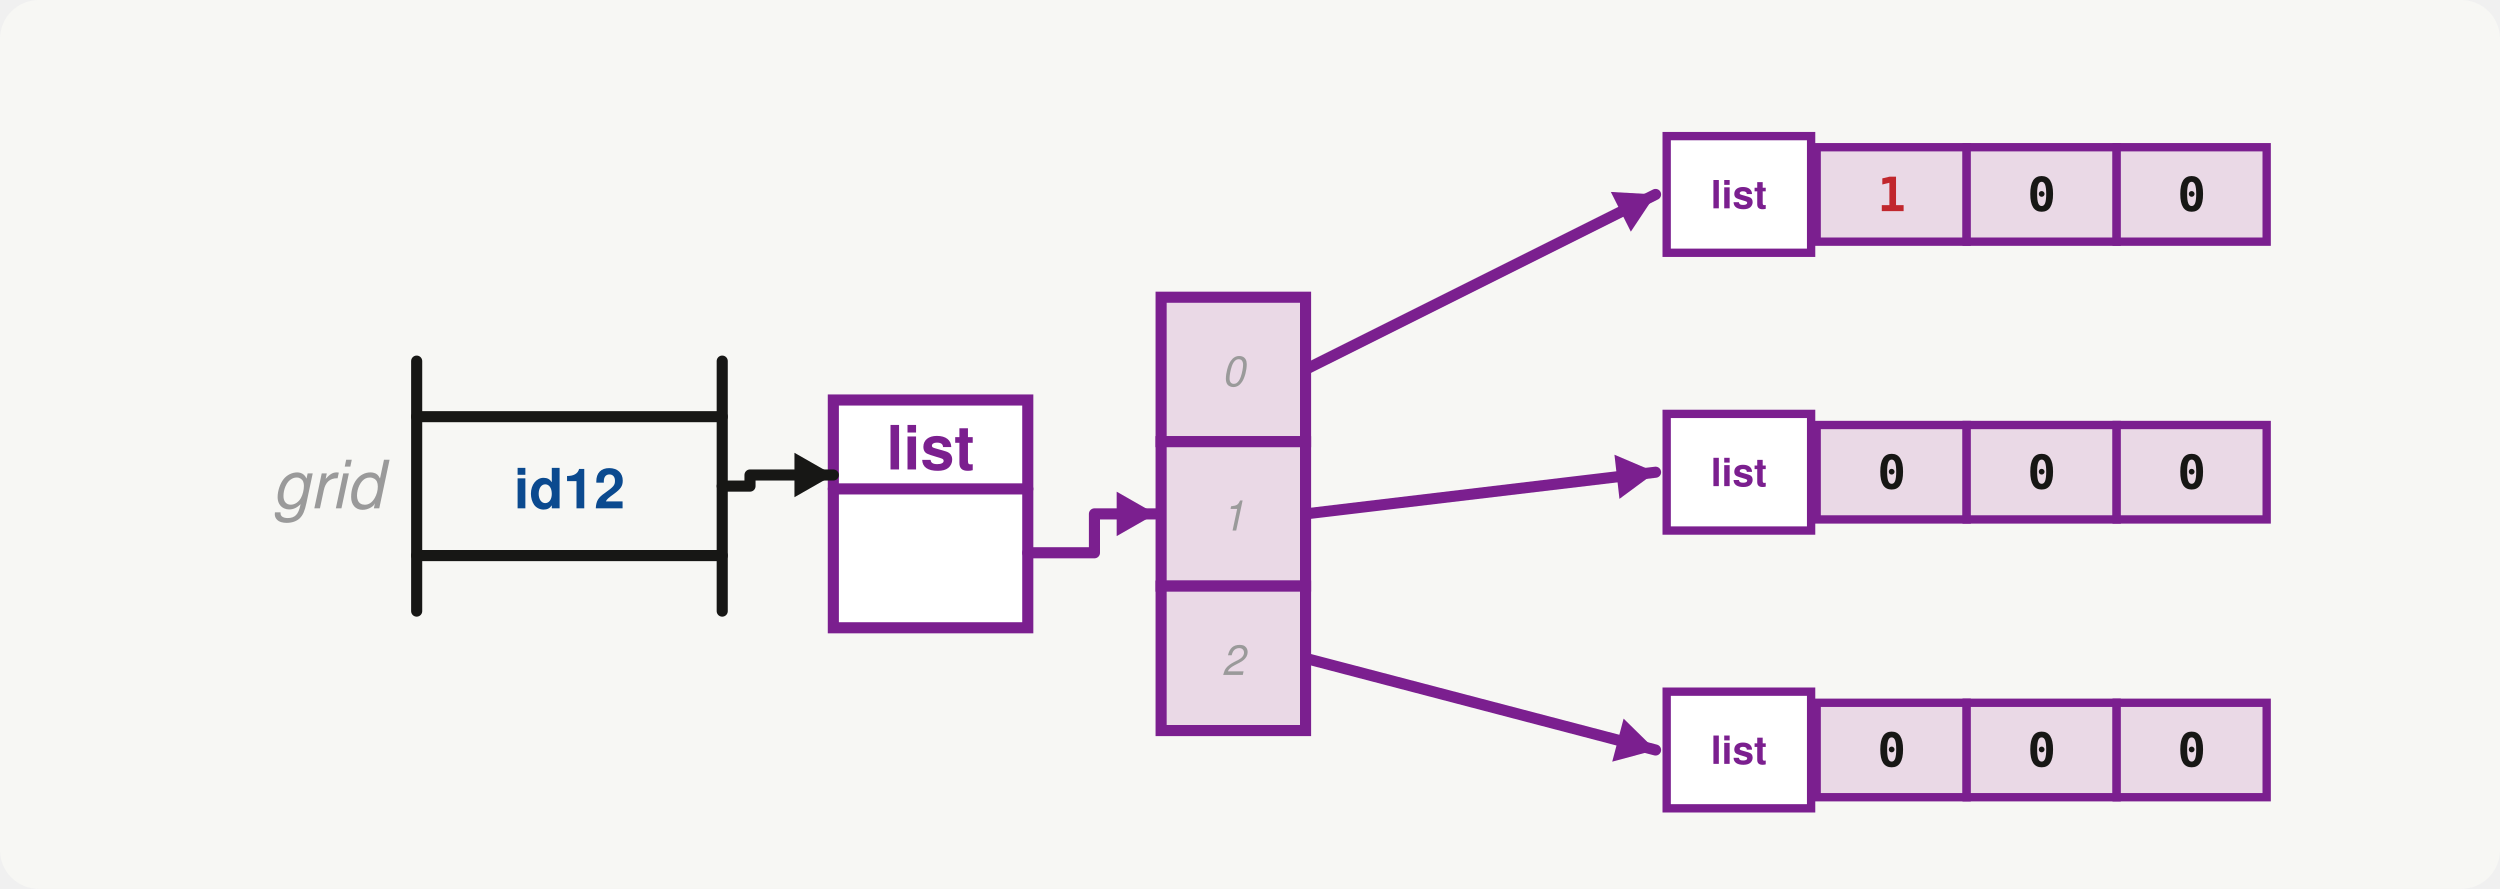
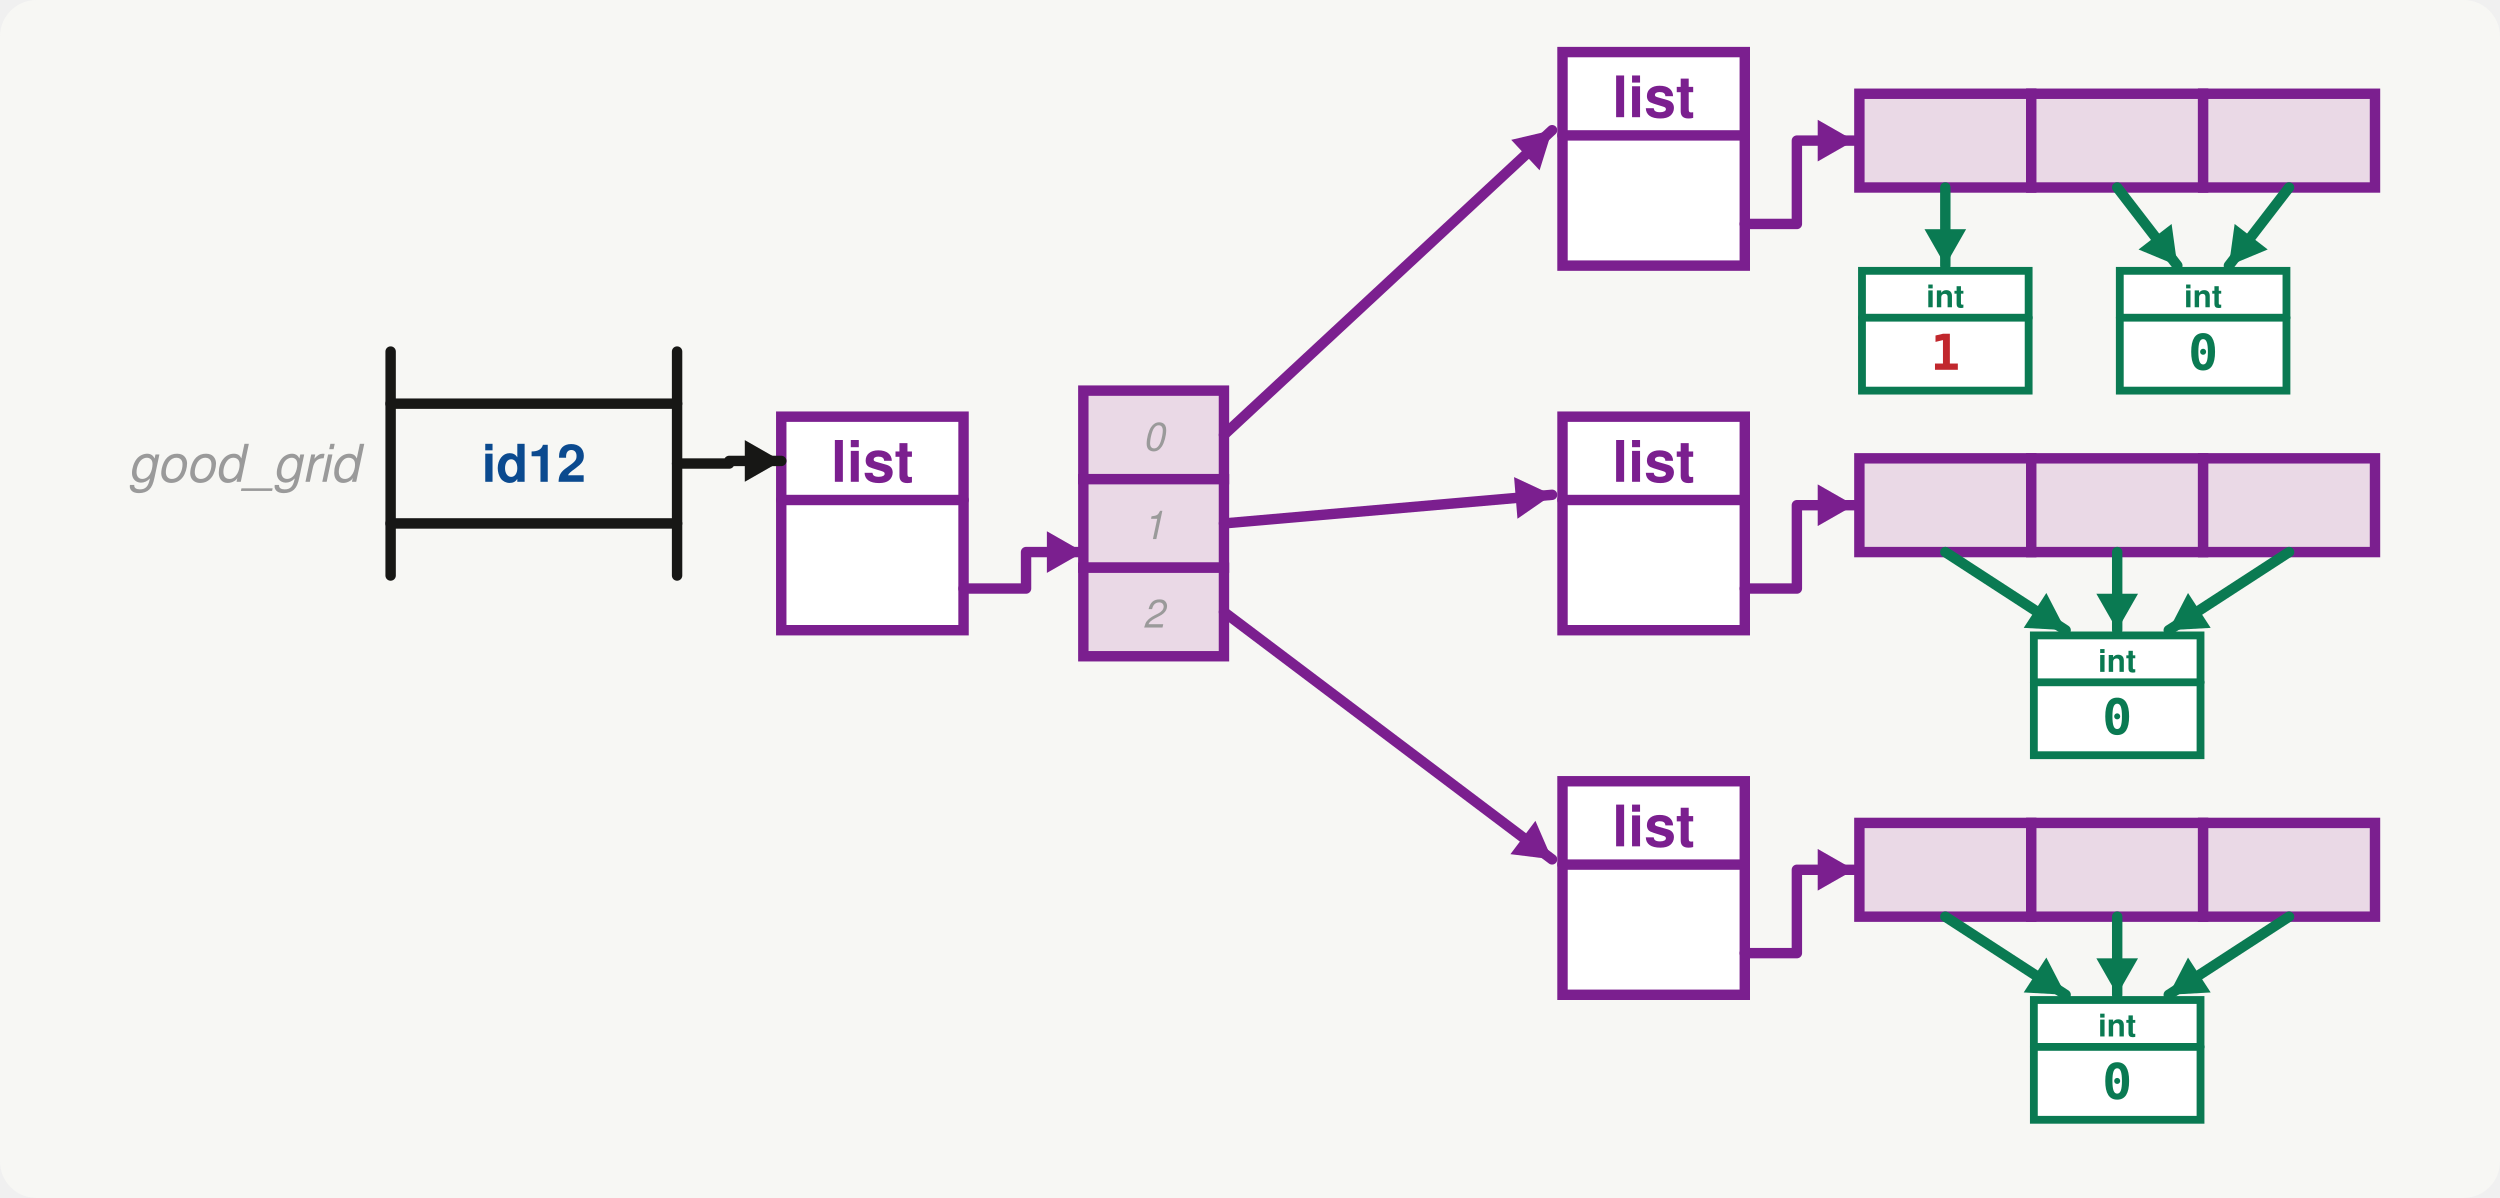
- <svg xmlns="http://www.w3.org/2000/svg" viewBox="0 0 900 320" width="900" height="320">
-   <rect width="900" height="320" rx="14" fill="#f7f7f4" />
-   <line x1="150" y1="130" x2="150" y2="220" stroke="#171715" stroke-width="4" stroke-linecap="round" />
-   <line x1="260" y1="130" x2="260" y2="220" stroke="#171715" stroke-width="4" stroke-linecap="round" />
-   <line x1="150" y1="150" x2="260" y2="150" stroke="#171715" stroke-width="4" stroke-linecap="round" />
-   <line x1="150" y1="200" x2="260" y2="200" stroke="#171715" stroke-width="4" stroke-linecap="round" />
-   <text x="138" y="183.0" font-family="Helvetica Neue, Helvetica, Arial, sans-serif" font-size="24" font-weight="400" fill="#9a9a9a" text-anchor="end" font-style="italic">grid</text>
-   <text x="205.0" y="183.0" font-family="Helvetica Neue, Helvetica, Arial, sans-serif" font-size="20" font-weight="700" fill="#0b4a8f" text-anchor="middle">id12</text>
-   <rect x="300" y="144" width="70" height="82" rx="0" fill="#fff" stroke="#7b1f8f" stroke-width="4" opacity="1" />
-   <line x1="300" y1="176" x2="370" y2="176" stroke="#7b1f8f" stroke-width="4" stroke-linecap="round" />
-   <text x="335" y="169" font-family="Helvetica Neue, Helvetica, Arial, sans-serif" font-size="22" font-weight="700" fill="#7b1f8f" text-anchor="middle">list</text>
-   <polyline points="370,199 394,199 394,185 416,185" fill="none" stroke="#7b1f8f" stroke-width="4" stroke-linejoin="round" stroke-linecap="round" />
-   <polygon points="416.0,185.0 402.0,193.0 402.0,177.0" fill="#7b1f8f" />
-   <rect x="418" y="107.0" width="52" height="52" rx="0" fill="#ead9e6" stroke="#7b1f8f" stroke-width="4" opacity="1" />
-   <text x="444" y="139.0" font-family="Helvetica Neue, Helvetica, Arial, sans-serif" font-size="15" font-weight="400" fill="#9a9a9a" text-anchor="middle" font-style="italic">0</text>
-   <rect x="418" y="159.0" width="52" height="52" rx="0" fill="#ead9e6" stroke="#7b1f8f" stroke-width="4" opacity="1" />
-   <text x="444" y="191.0" font-family="Helvetica Neue, Helvetica, Arial, sans-serif" font-size="15" font-weight="400" fill="#9a9a9a" text-anchor="middle" font-style="italic">1</text>
-   <rect x="418" y="211.0" width="52" height="52" rx="0" fill="#ead9e6" stroke="#7b1f8f" stroke-width="4" opacity="1" />
-   <text x="444" y="243.0" font-family="Helvetica Neue, Helvetica, Arial, sans-serif" font-size="15" font-weight="400" fill="#9a9a9a" text-anchor="middle" font-style="italic">2</text>
-   <polyline points="260,175.0 270,175.0 270,171 300,171" fill="none" stroke="#171715" stroke-width="4" stroke-linejoin="round" stroke-linecap="round" />
-   <polygon points="300.0,171.0 286.0,179.0 286.0,163.0" fill="#171715" />
-   <rect x="600" y="49.0" width="52" height="42" rx="0" fill="#fff" stroke="#7b1f8f" stroke-width="3" opacity="1" />
-   <text x="626" y="75" font-family="Helvetica Neue, Helvetica, Arial, sans-serif" font-size="14" font-weight="700" fill="#7b1f8f" text-anchor="middle">list</text>
-   <rect x="654" y="53.0" width="54" height="34" rx="0" fill="#ead9e6" stroke="#7b1f8f" stroke-width="3" opacity="1" />
-   <text x="681.0" y="76" font-family="SF Mono, Menlo, Consolas, monospace" font-size="17" font-weight="700" fill="#c1272d" text-anchor="middle">1</text>
-   <rect x="708" y="53.0" width="54" height="34" rx="0" fill="#ead9e6" stroke="#7b1f8f" stroke-width="3" opacity="1" />
-   <text x="735.0" y="76" font-family="SF Mono, Menlo, Consolas, monospace" font-size="17" font-weight="700" fill="#171715" text-anchor="middle">0</text>
-   <rect x="762" y="53.0" width="54" height="34" rx="0" fill="#ead9e6" stroke="#7b1f8f" stroke-width="3" opacity="1" />
-   <text x="789.0" y="76" font-family="SF Mono, Menlo, Consolas, monospace" font-size="17" font-weight="700" fill="#171715" text-anchor="middle">0</text>
-   <polyline points="470,133.0 596,70" fill="none" stroke="#7b1f8f" stroke-width="4" stroke-linejoin="round" stroke-linecap="round" />
-   <polygon points="596.0,70.0 587.1,83.4 579.9,69.1" fill="#7b1f8f" />
-   <rect x="600" y="149.0" width="52" height="42" rx="0" fill="#fff" stroke="#7b1f8f" stroke-width="3" opacity="1" />
-   <text x="626" y="175" font-family="Helvetica Neue, Helvetica, Arial, sans-serif" font-size="14" font-weight="700" fill="#7b1f8f" text-anchor="middle">list</text>
-   <rect x="654" y="153.0" width="54" height="34" rx="0" fill="#ead9e6" stroke="#7b1f8f" stroke-width="3" opacity="1" />
-   <text x="681.0" y="176" font-family="SF Mono, Menlo, Consolas, monospace" font-size="17" font-weight="700" fill="#171715" text-anchor="middle">0</text>
-   <rect x="708" y="153.0" width="54" height="34" rx="0" fill="#ead9e6" stroke="#7b1f8f" stroke-width="3" opacity="1" />
-   <text x="735.0" y="176" font-family="SF Mono, Menlo, Consolas, monospace" font-size="17" font-weight="700" fill="#171715" text-anchor="middle">0</text>
-   <rect x="762" y="153.0" width="54" height="34" rx="0" fill="#ead9e6" stroke="#7b1f8f" stroke-width="3" opacity="1" />
-   <text x="789.0" y="176" font-family="SF Mono, Menlo, Consolas, monospace" font-size="17" font-weight="700" fill="#171715" text-anchor="middle">0</text>
-   <polyline points="470,185.0 596,170" fill="none" stroke="#7b1f8f" stroke-width="4" stroke-linejoin="round" stroke-linecap="round" />
-   <polygon points="596.0,170.0 583.0,179.6 581.2,163.7" fill="#7b1f8f" />
-   <rect x="600" y="249.0" width="52" height="42" rx="0" fill="#fff" stroke="#7b1f8f" stroke-width="3" opacity="1" />
-   <text x="626" y="275" font-family="Helvetica Neue, Helvetica, Arial, sans-serif" font-size="14" font-weight="700" fill="#7b1f8f" text-anchor="middle">list</text>
-   <rect x="654" y="253.0" width="54" height="34" rx="0" fill="#ead9e6" stroke="#7b1f8f" stroke-width="3" opacity="1" />
-   <text x="681.0" y="276" font-family="SF Mono, Menlo, Consolas, monospace" font-size="17" font-weight="700" fill="#171715" text-anchor="middle">0</text>
-   <rect x="708" y="253.0" width="54" height="34" rx="0" fill="#ead9e6" stroke="#7b1f8f" stroke-width="3" opacity="1" />
-   <text x="735.0" y="276" font-family="SF Mono, Menlo, Consolas, monospace" font-size="17" font-weight="700" fill="#171715" text-anchor="middle">0</text>
-   <rect x="762" y="253.0" width="54" height="34" rx="0" fill="#ead9e6" stroke="#7b1f8f" stroke-width="3" opacity="1" />
-   <text x="789.0" y="276" font-family="SF Mono, Menlo, Consolas, monospace" font-size="17" font-weight="700" fill="#171715" text-anchor="middle">0</text>
-   <polyline points="470,237.0 596,270" fill="none" stroke="#7b1f8f" stroke-width="4" stroke-linejoin="round" stroke-linecap="round" />
-   <polygon points="596.0,270.0 580.4,274.2 584.5,258.7" fill="#7b1f8f" />
+ <svg xmlns="http://www.w3.org/2000/svg" viewBox="0 0 960 460" width="960" height="460">
+   <rect width="960" height="460" rx="14" fill="#f7f7f4" />
+   <line x1="150" y1="135" x2="150" y2="221" stroke="#171715" stroke-width="4" stroke-linecap="round" />
+   <line x1="260" y1="135" x2="260" y2="221" stroke="#171715" stroke-width="4" stroke-linecap="round" />
+   <line x1="150" y1="155" x2="260" y2="155" stroke="#171715" stroke-width="4" stroke-linecap="round" />
+   <line x1="150" y1="201" x2="260" y2="201" stroke="#171715" stroke-width="4" stroke-linecap="round" />
+   <text x="138" y="185" font-family="Helvetica Neue, Helvetica, Arial, sans-serif" font-size="20" font-weight="400" fill="#9a9a9a" text-anchor="end" font-style="italic">good_grid</text>
+   <text x="205" y="185" font-family="Helvetica Neue, Helvetica, Arial, sans-serif" font-size="20" font-weight="700" fill="#0b4a8f" text-anchor="middle">id12</text>
+   <rect x="300" y="160" width="70" height="82" fill="#fff" stroke="#7b1f8f" stroke-width="4" />
+   <line x1="300" y1="192" x2="370" y2="192" stroke="#7b1f8f" stroke-width="4" stroke-linecap="round" />
+   <text x="335" y="185" font-family="Helvetica Neue, Helvetica, Arial, sans-serif" font-size="22" font-weight="700" fill="#7b1f8f" text-anchor="middle">list</text>
+   <polyline points="260,178 280,178 280,177 300,177" fill="none" stroke="#171715" stroke-width="4" stroke-linejoin="round" stroke-linecap="round" />
+   <polygon points="300.0,177.0 286.0,185.0 286.0,169.0" fill="#171715" />
+   <polyline points="370,226 394,226 394,212 416,212" fill="none" stroke="#7b1f8f" stroke-width="4" stroke-linejoin="round" stroke-linecap="round" />
+   <polygon points="416.0,212.0 402.0,220.0 402.0,204.0" fill="#7b1f8f" />
+   <rect x="416" y="150" width="54" height="34" fill="#ead9e6" stroke="#7b1f8f" stroke-width="4" />
+   <text x="443" y="173" font-family="Helvetica Neue, Helvetica, Arial, sans-serif" font-size="15" font-weight="400" fill="#9a9a9a" text-anchor="middle" font-style="italic">0</text>
+   <rect x="416" y="184" width="54" height="34" fill="#ead9e6" stroke="#7b1f8f" stroke-width="4" />
+   <text x="443" y="207" font-family="Helvetica Neue, Helvetica, Arial, sans-serif" font-size="15" font-weight="400" fill="#9a9a9a" text-anchor="middle" font-style="italic">1</text>
+   <rect x="416" y="218" width="54" height="34" fill="#ead9e6" stroke="#7b1f8f" stroke-width="4" />
+   <text x="443" y="241" font-family="Helvetica Neue, Helvetica, Arial, sans-serif" font-size="15" font-weight="400" fill="#9a9a9a" text-anchor="middle" font-style="italic">2</text>
+   <rect x="600" y="20" width="70" height="82" fill="#fff" stroke="#7b1f8f" stroke-width="4" />
+   <line x1="600" y1="52" x2="670" y2="52" stroke="#7b1f8f" stroke-width="4" stroke-linecap="round" />
+   <text x="635" y="45" font-family="Helvetica Neue, Helvetica, Arial, sans-serif" font-size="22" font-weight="700" fill="#7b1f8f" text-anchor="middle">list</text>
+   <polyline points="670,86 690,86 690,54 712,54" fill="none" stroke="#7b1f8f" stroke-width="4" stroke-linejoin="round" stroke-linecap="round" />
+   <polygon points="712.0,54.0 698.0,62.0 698.0,46.0" fill="#7b1f8f" />
+   <rect x="714" y="36" width="66" height="36" fill="#ead9e6" stroke="#7b1f8f" stroke-width="4" />
+   <rect x="780" y="36" width="66" height="36" fill="#ead9e6" stroke="#7b1f8f" stroke-width="4" />
+   <rect x="846" y="36" width="66" height="36" fill="#ead9e6" stroke="#7b1f8f" stroke-width="4" />
+   <polyline points="747,72 747,102" fill="none" stroke="#0a7a52" stroke-width="4" stroke-linejoin="round" stroke-linecap="round" />
+   <polygon points="747.0,102.0 739.0,88.0 755.0,88.0" fill="#0a7a52" />
+   <rect x="715.0" y="104" width="64" height="46" fill="#fff" stroke="#0a7a52" stroke-width="3" />
+   <line x1="715.0" y1="122" x2="779.0" y2="122" stroke="#0a7a52" stroke-width="3" stroke-linecap="round" />
+   <text x="747" y="118" font-family="Helvetica Neue, Helvetica, Arial, sans-serif" font-size="12" font-weight="700" fill="#0a7a52" text-anchor="middle">int</text>
+   <text x="747" y="142" font-family="SF Mono, Menlo, Consolas, monospace" font-size="19" font-weight="700" fill="#c1272d" text-anchor="middle">1</text>
+   <rect x="814.0" y="104" width="64" height="46" fill="#fff" stroke="#0a7a52" stroke-width="3" />
+   <line x1="814.0" y1="122" x2="878.0" y2="122" stroke="#0a7a52" stroke-width="3" stroke-linecap="round" />
+   <text x="846.0" y="118" font-family="Helvetica Neue, Helvetica, Arial, sans-serif" font-size="12" font-weight="700" fill="#0a7a52" text-anchor="middle">int</text>
+   <text x="846.0" y="142" font-family="SF Mono, Menlo, Consolas, monospace" font-size="19" font-weight="700" fill="#0a7a52" text-anchor="middle">0</text>
+   <polyline points="813,72 836.1,102" fill="none" stroke="#0a7a52" stroke-width="4" stroke-linejoin="round" stroke-linecap="round" />
+   <polygon points="836.1,102.0 821.2,95.8 833.9,86.0" fill="#0a7a52" />
+   <polyline points="879,72 855.9,102" fill="none" stroke="#0a7a52" stroke-width="4" stroke-linejoin="round" stroke-linecap="round" />
+   <polygon points="855.9,102.0 858.1,86.0 870.8,95.8" fill="#0a7a52" />
+   <polyline points="470,167 596,50" fill="none" stroke="#7b1f8f" stroke-width="4" stroke-linejoin="round" stroke-linecap="round" />
+   <polygon points="596.0,50.0 591.2,65.4 580.3,53.7" fill="#7b1f8f" />
+   <rect x="600" y="160" width="70" height="82" fill="#fff" stroke="#7b1f8f" stroke-width="4" />
+   <line x1="600" y1="192" x2="670" y2="192" stroke="#7b1f8f" stroke-width="4" stroke-linecap="round" />
+   <text x="635" y="185" font-family="Helvetica Neue, Helvetica, Arial, sans-serif" font-size="22" font-weight="700" fill="#7b1f8f" text-anchor="middle">list</text>
+   <polyline points="670,226 690,226 690,194 712,194" fill="none" stroke="#7b1f8f" stroke-width="4" stroke-linejoin="round" stroke-linecap="round" />
+   <polygon points="712.0,194.0 698.0,202.0 698.0,186.0" fill="#7b1f8f" />
+   <rect x="714" y="176" width="66" height="36" fill="#ead9e6" stroke="#7b1f8f" stroke-width="4" />
+   <rect x="780" y="176" width="66" height="36" fill="#ead9e6" stroke="#7b1f8f" stroke-width="4" />
+   <rect x="846" y="176" width="66" height="36" fill="#ead9e6" stroke="#7b1f8f" stroke-width="4" />
+   <rect x="781.0" y="244" width="64" height="46" fill="#fff" stroke="#0a7a52" stroke-width="3" />
+   <line x1="781.0" y1="262" x2="845.0" y2="262" stroke="#0a7a52" stroke-width="3" stroke-linecap="round" />
+   <text x="813" y="258" font-family="Helvetica Neue, Helvetica, Arial, sans-serif" font-size="12" font-weight="700" fill="#0a7a52" text-anchor="middle">int</text>
+   <text x="813" y="282" font-family="SF Mono, Menlo, Consolas, monospace" font-size="19" font-weight="700" fill="#0a7a52" text-anchor="middle">0</text>
+   <polyline points="747,212 793.2,242" fill="none" stroke="#0a7a52" stroke-width="4" stroke-linejoin="round" stroke-linecap="round" />
+   <polygon points="793.2,242.0 777.1,241.1 785.8,227.7" fill="#0a7a52" />
+   <polyline points="813,212 813.0,242" fill="none" stroke="#0a7a52" stroke-width="4" stroke-linejoin="round" stroke-linecap="round" />
+   <polygon points="813.0,242.0 805.0,228.0 821.0,228.0" fill="#0a7a52" />
+   <polyline points="879,212 832.8,242" fill="none" stroke="#0a7a52" stroke-width="4" stroke-linejoin="round" stroke-linecap="round" />
+   <polygon points="832.8,242.0 840.2,227.7 848.9,241.1" fill="#0a7a52" />
+   <polyline points="470,201 596,190" fill="none" stroke="#7b1f8f" stroke-width="4" stroke-linejoin="round" stroke-linecap="round" />
+   <polygon points="596.0,190.0 582.7,199.2 581.4,183.2" fill="#7b1f8f" />
+   <rect x="600" y="300" width="70" height="82" fill="#fff" stroke="#7b1f8f" stroke-width="4" />
+   <line x1="600" y1="332" x2="670" y2="332" stroke="#7b1f8f" stroke-width="4" stroke-linecap="round" />
+   <text x="635" y="325" font-family="Helvetica Neue, Helvetica, Arial, sans-serif" font-size="22" font-weight="700" fill="#7b1f8f" text-anchor="middle">list</text>
+   <polyline points="670,366 690,366 690,334 712,334" fill="none" stroke="#7b1f8f" stroke-width="4" stroke-linejoin="round" stroke-linecap="round" />
+   <polygon points="712.0,334.0 698.0,342.0 698.0,326.0" fill="#7b1f8f" />
+   <rect x="714" y="316" width="66" height="36" fill="#ead9e6" stroke="#7b1f8f" stroke-width="4" />
+   <rect x="780" y="316" width="66" height="36" fill="#ead9e6" stroke="#7b1f8f" stroke-width="4" />
+   <rect x="846" y="316" width="66" height="36" fill="#ead9e6" stroke="#7b1f8f" stroke-width="4" />
+   <rect x="781.0" y="384" width="64" height="46" fill="#fff" stroke="#0a7a52" stroke-width="3" />
+   <line x1="781.0" y1="402" x2="845.0" y2="402" stroke="#0a7a52" stroke-width="3" stroke-linecap="round" />
+   <text x="813" y="398" font-family="Helvetica Neue, Helvetica, Arial, sans-serif" font-size="12" font-weight="700" fill="#0a7a52" text-anchor="middle">int</text>
+   <text x="813" y="422" font-family="SF Mono, Menlo, Consolas, monospace" font-size="19" font-weight="700" fill="#0a7a52" text-anchor="middle">0</text>
+   <polyline points="747,352 793.2,382" fill="none" stroke="#0a7a52" stroke-width="4" stroke-linejoin="round" stroke-linecap="round" />
+   <polygon points="793.2,382.0 777.1,381.1 785.8,367.7" fill="#0a7a52" />
+   <polyline points="813,352 813.0,382" fill="none" stroke="#0a7a52" stroke-width="4" stroke-linejoin="round" stroke-linecap="round" />
+   <polygon points="813.0,382.0 805.0,368.0 821.0,368.0" fill="#0a7a52" />
+   <polyline points="879,352 832.8,382" fill="none" stroke="#0a7a52" stroke-width="4" stroke-linejoin="round" stroke-linecap="round" />
+   <polygon points="832.8,382.0 840.2,367.7 848.9,381.1" fill="#0a7a52" />
+   <polyline points="470,235 596,330" fill="none" stroke="#7b1f8f" stroke-width="4" stroke-linejoin="round" stroke-linecap="round" />
+   <polygon points="596.0,330.0 580.0,328.0 589.6,315.2" fill="#7b1f8f" />
</svg>
